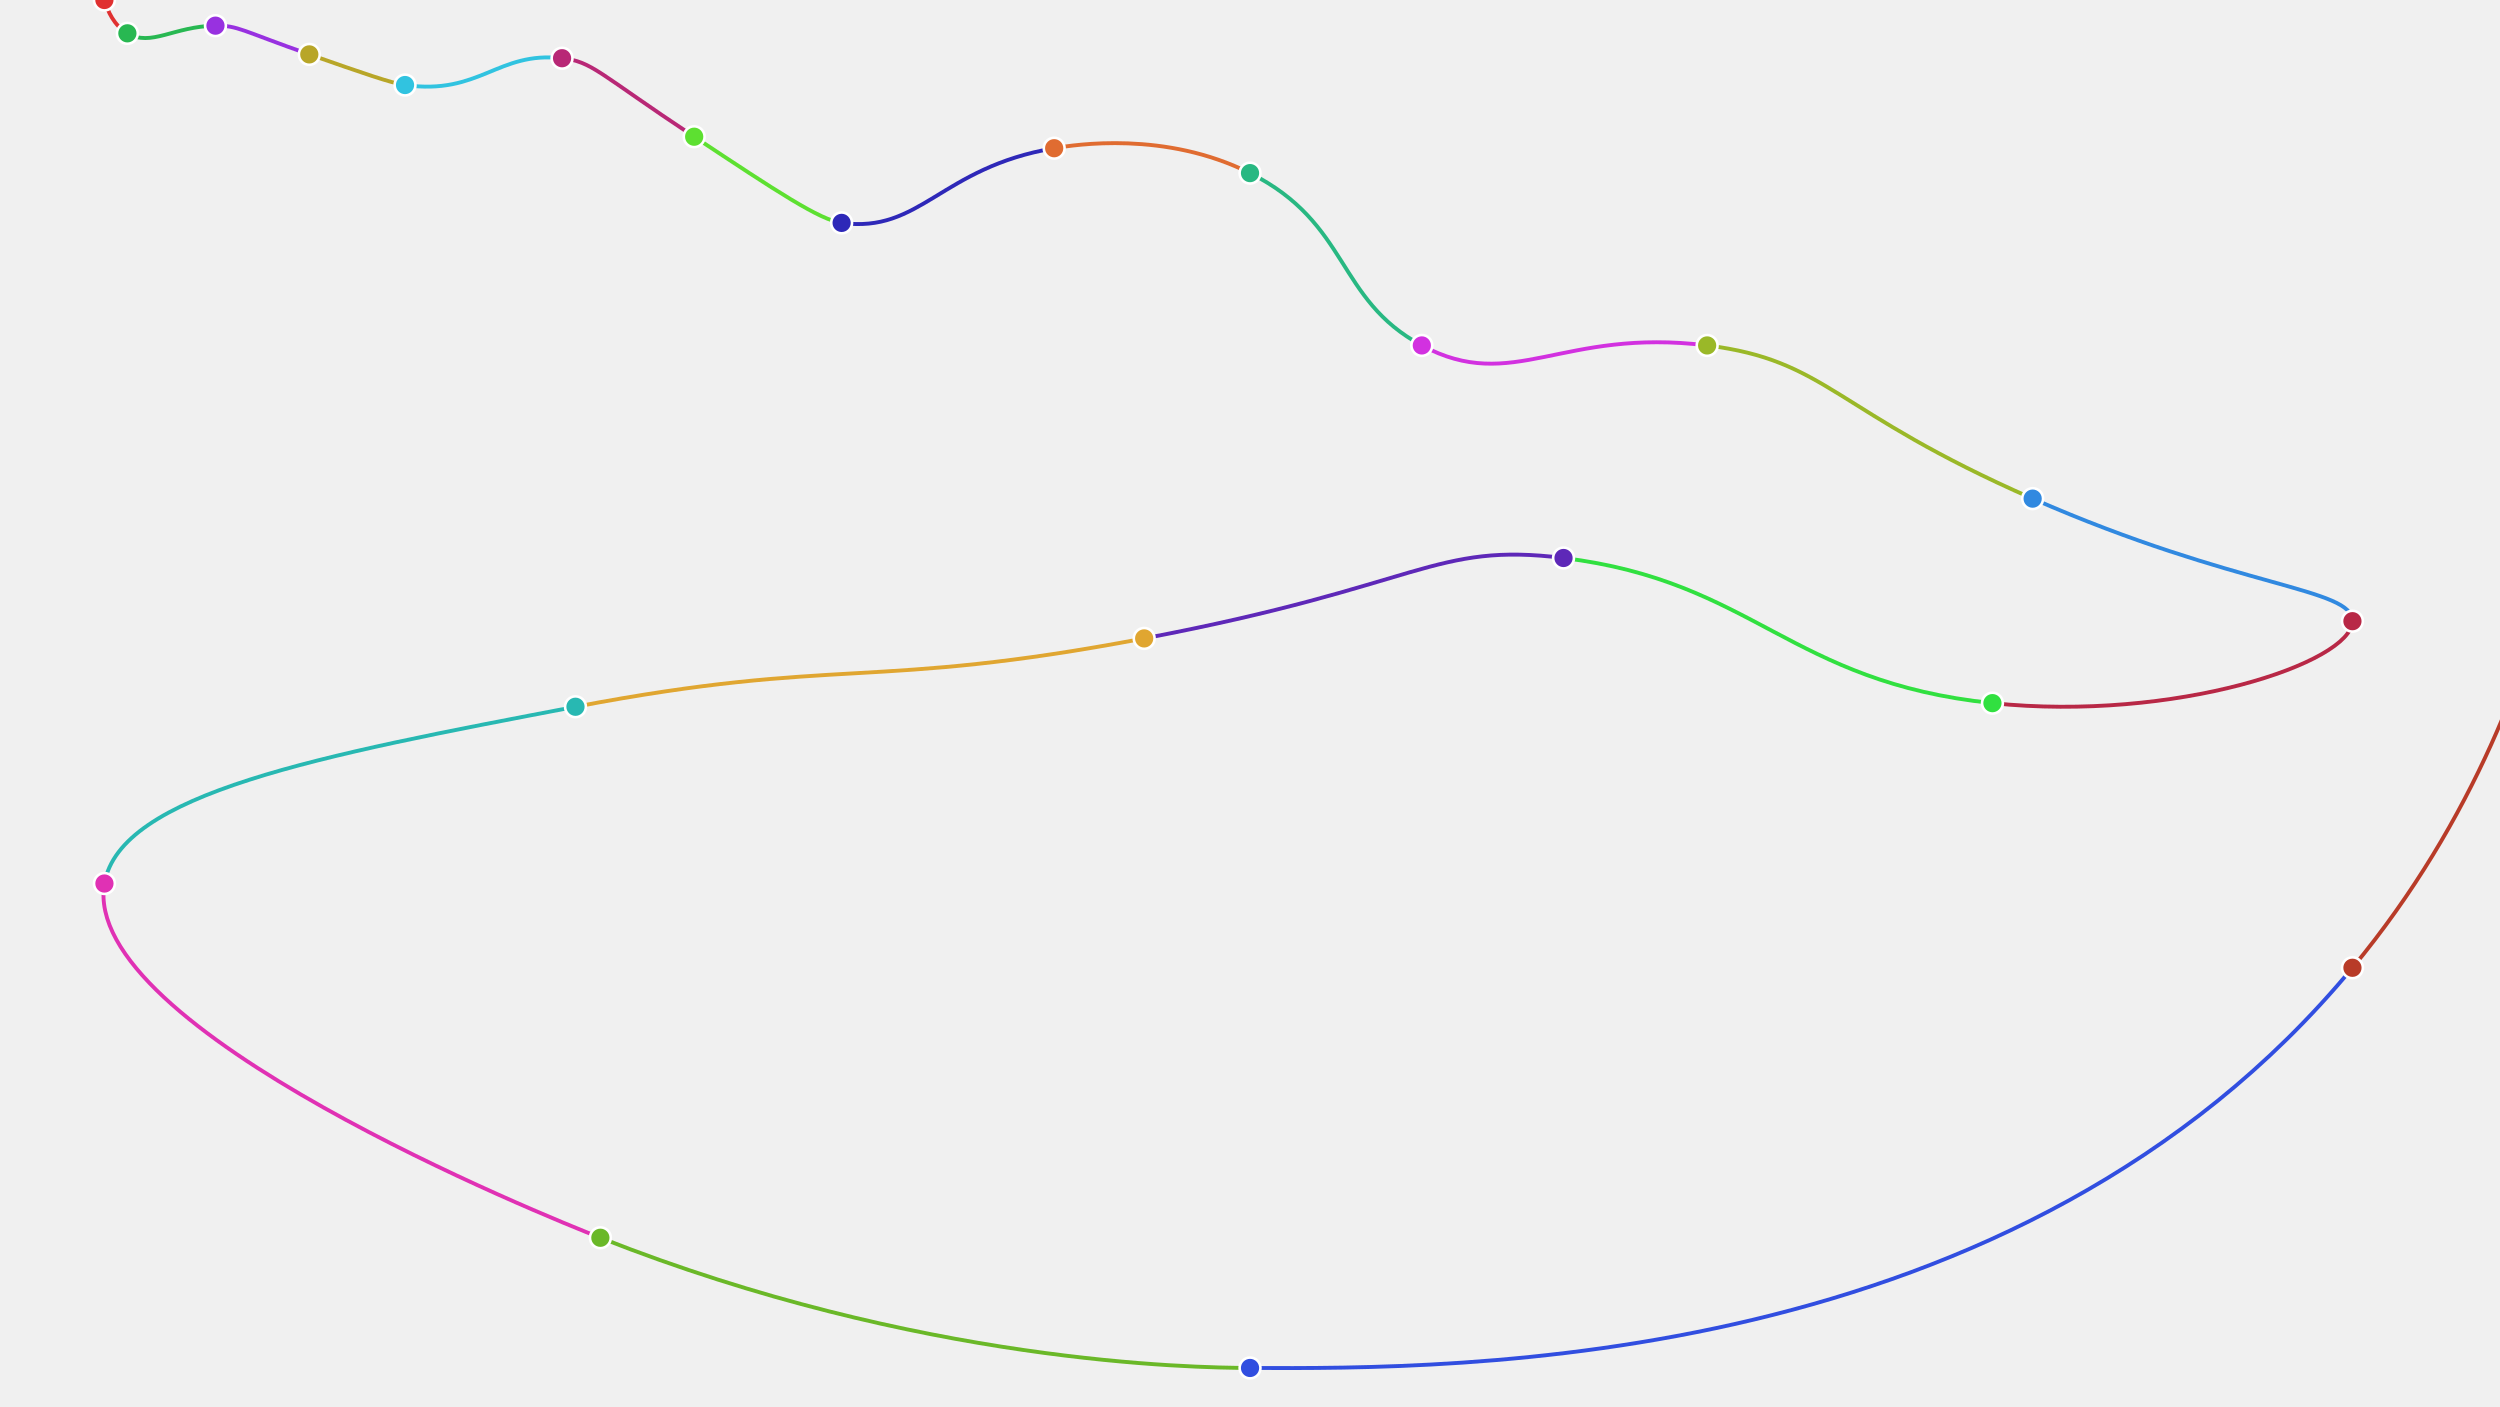
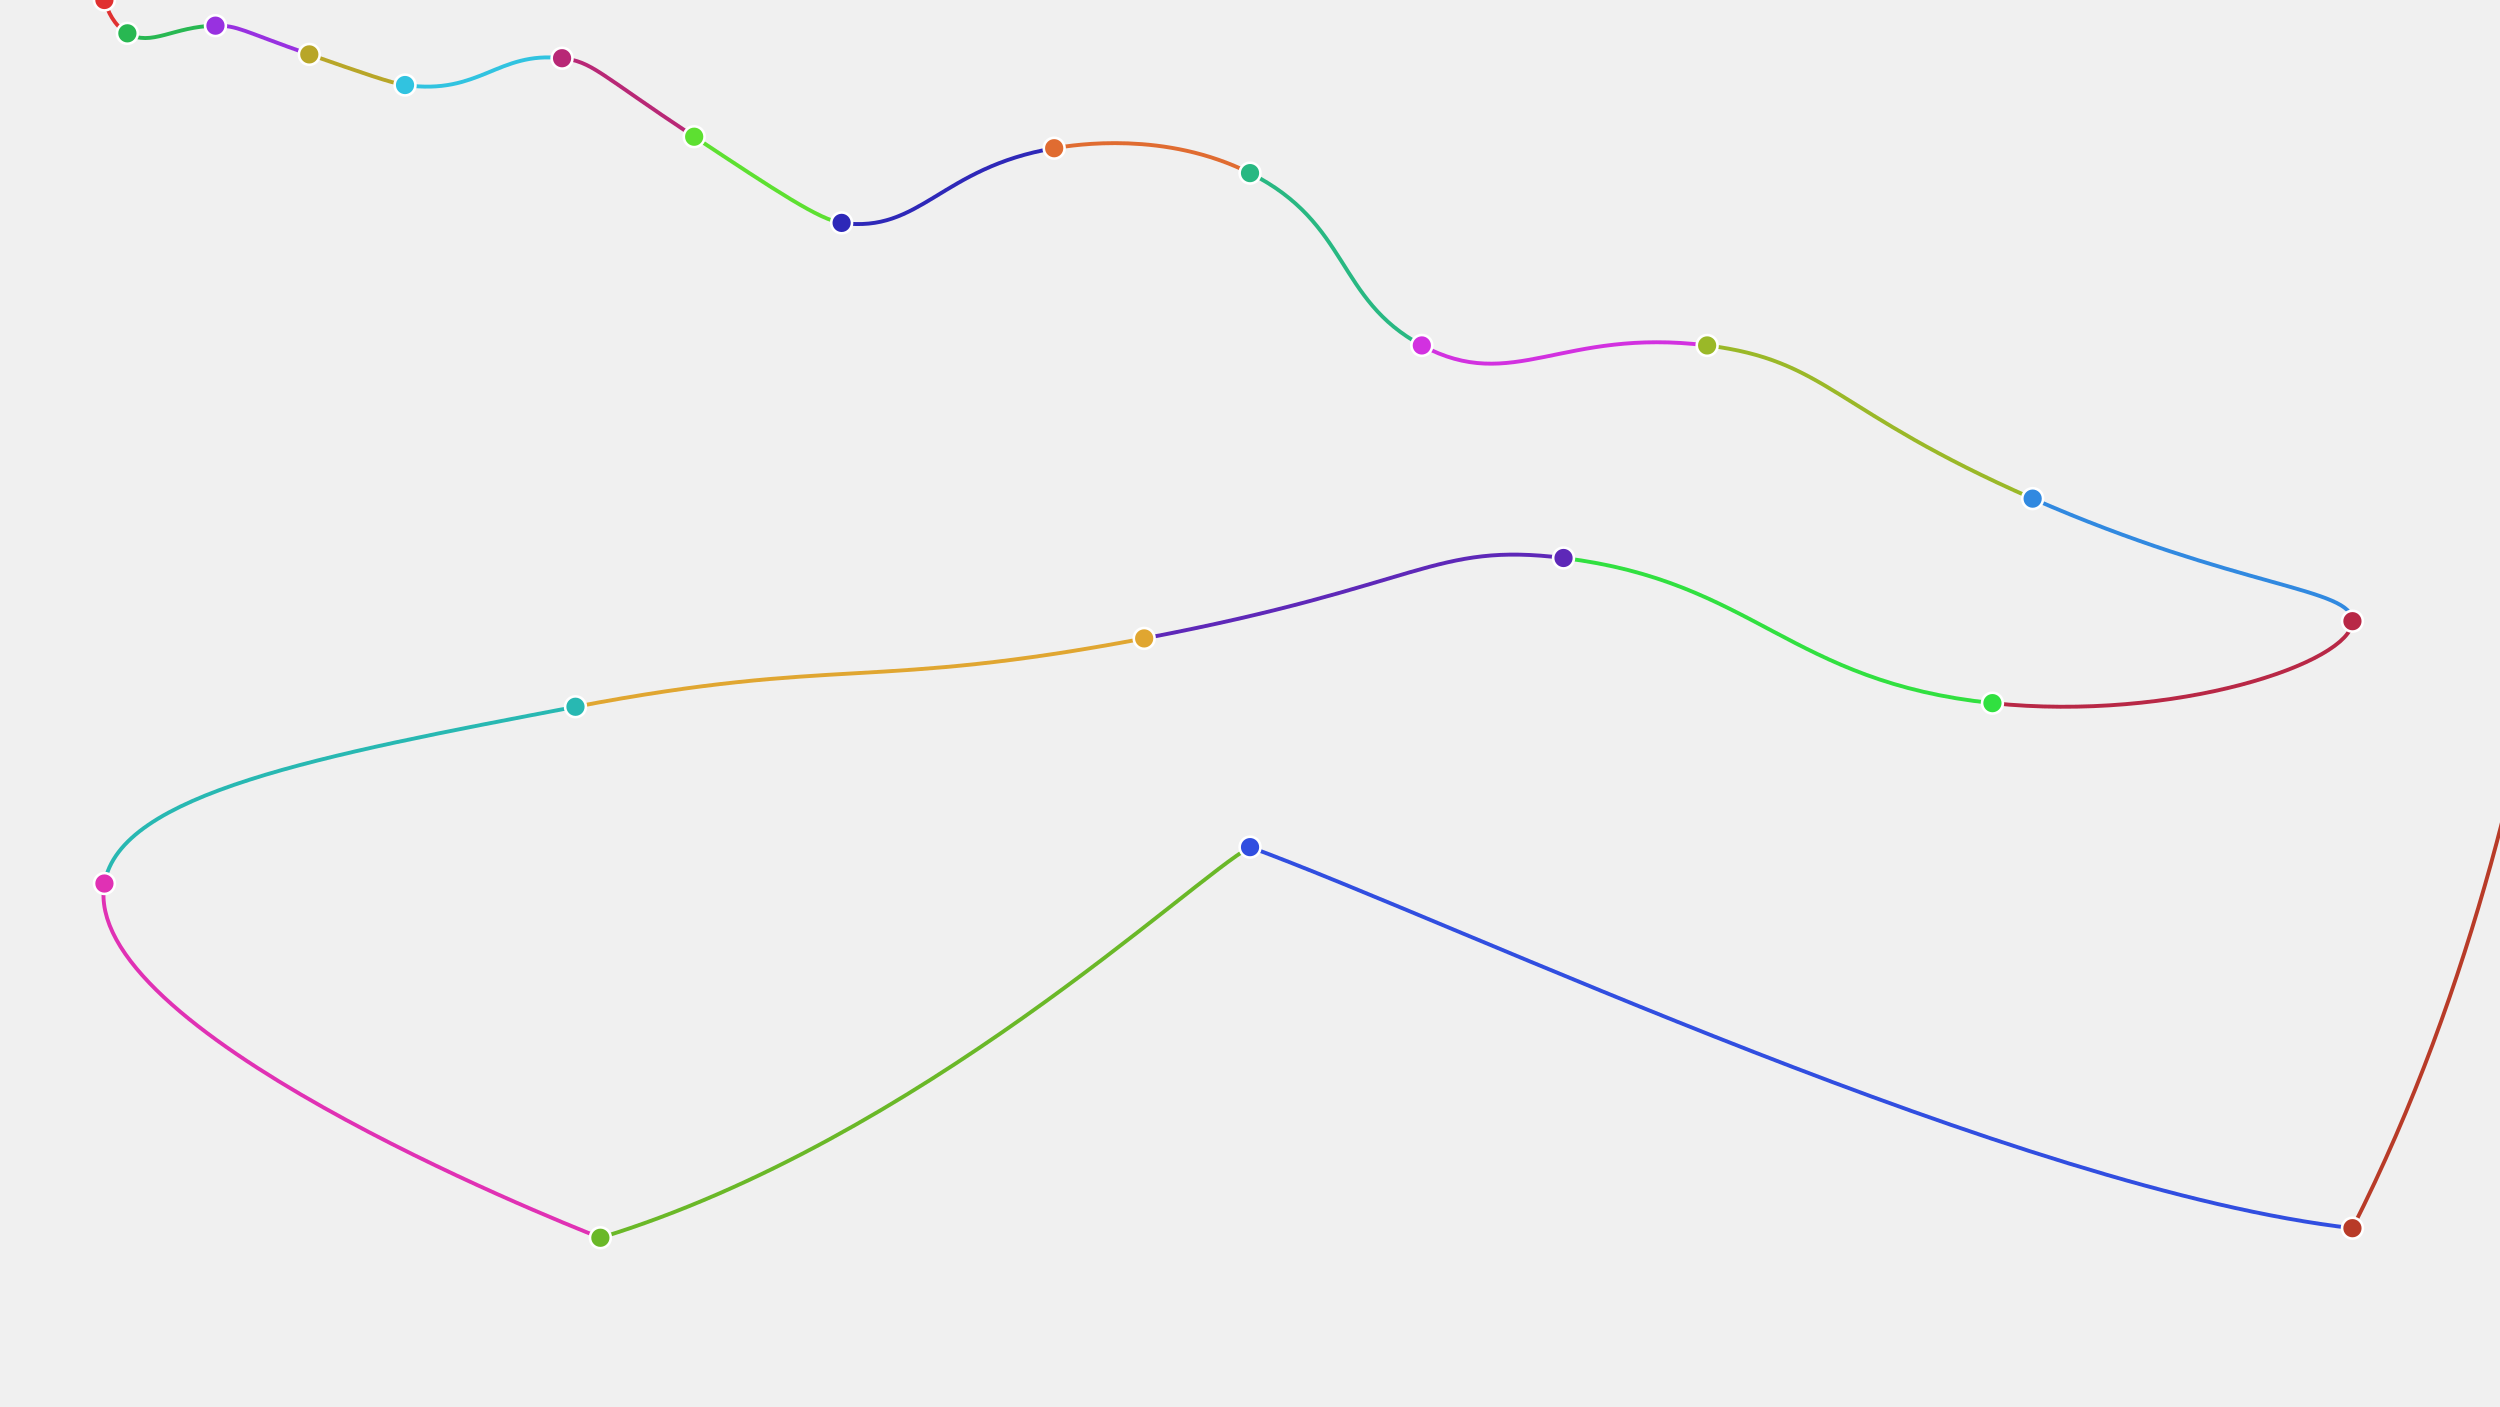
- <svg xmlns="http://www.w3.org/2000/svg" viewBox="0 0 1920 1080" width="1920" height="1080">
-   <g id="segments" fill="none" stroke-width="3" stroke-linecap="butt" stroke-linejoin="round">
-     <path id="segment-00" data-start="stop-00" data-end="stop-01" d="M80.18,0 c2.49 8.48 7.34 19.58 17.65 25.59" stroke="#E03131" />
-     <path id="segment-01" data-start="stop-01" data-end="stop-02" d="M97.83,25.59 c18.27 10.64 35.44 -5.37 67.65 -5.88" stroke="#28B852" />
-     <path id="segment-02" data-start="stop-02" data-end="stop-03" d="M165.48,19.71 c17.12 -0.27 20.78 4.11 72.06 22.06" stroke="#9831E0" />
-     <path id="segment-03" data-start="stop-03" data-end="stop-04" d="M237.54,41.77 c41.99 14.7 62.99 22.04 73.53 23.53" stroke="#B8A628" />
-     <path id="segment-04" data-start="stop-04" data-end="stop-05" d="M311.07,65.3 c57.5 8.11 71 -26.24 120.59 -20.59" stroke="#31C3E0" />
-     <path id="segment-05" data-start="stop-05" data-end="stop-06" d="M431.66,44.71 c23.33 2.66 27.1 11.03 101.47 60.29" stroke="#B82876" />
-     <path id="segment-06" data-start="stop-06" data-end="stop-07" d="M533.13,105 c64.3 42.59 96.44 63.88 113.24 66.18" stroke="#5DE031" />
-     <path id="segment-07" data-start="stop-07" data-end="stop-08" d="M646.37,171.18 c60.81 8.31 75.74 -42.54 163.24 -57.35" stroke="#2E28B8" />
-     <path id="segment-08" data-start="stop-08" data-end="stop-09" d="M809.61,113.83 c16.05 -2.72 85.32 -13.56 150.41 19.12" stroke="#E06C31" />
-     <path id="segment-09" data-start="stop-09" data-end="stop-10" d="M960.02,132.95 c76.97 38.64 65.63 96.73 131.94 132.35" stroke="#28B882" />
-     <path id="segment-10" data-start="stop-10" data-end="stop-11" d="M1091.96,265.3 c69.95 37.58 107.1 -13.89 219.12 0" stroke="#D231E0" />
-     <path id="segment-11" data-start="stop-11" data-end="stop-12" d="M1311.08,265.3 c92.6 11.48 96.2 50.25 250 117.65" stroke="#9AB828" />
-     <path id="segment-12" data-start="stop-12" data-end="stop-13" d="M1561.08,382.95 c158.28 69.36 245.97 68.39 245.59 94.12" stroke="#3189E0" />
-     <path id="segment-13" data-start="stop-13" data-end="stop-14" d="M1806.67,477.07 c-0.47 31.96 -136.42 77.47 -276.47 62.94" stroke="#B82846" />
-     <path id="segment-14" data-start="stop-14" data-end="stop-15" d="M1530.2,540.01 c-156.47 -16.23 -182.72 -93.36 -329.41 -111.47" stroke="#31E040" />
-     <path id="segment-15" data-start="stop-15" data-end="stop-16" d="M1200.79,428.54 c-100.01 -12.35 -107.71 21.05 -322.06 61.76" stroke="#5E28B8" />
-     <path id="segment-16" data-start="stop-16" data-end="stop-17" d="M878.73,490.3 c-210.1 39.91 -233.79 13.82 -436.76 52.49" stroke="#E0A631" />
-     <path id="segment-17" data-start="stop-17" data-end="stop-18" d="M441.97,542.79 c-197.61 37.65 -349.84 66.66 -361.76 135.75" stroke="#28B8B2" />
-     <path id="segment-18" data-start="stop-18" data-end="stop-19" d="M80.21,678.54 c-19.27 111.66 340.38 256.07 380.88 272.06" stroke="#E031B4" />
-     <path id="segment-19" data-start="stop-19" data-end="stop-20" d="M461.09,950.6 c244.91 96.68 454.73 99.8 498.94 100" stroke="#6AB828" />
-     <path id="segment-20" data-start="stop-20" data-end="stop-21" d="M960.03,1050.6 c159.39 0.73 589.79 2.72 846.65 -307.35" stroke="#314EE0" />
-     <path id="segment-21" data-start="stop-21" data-end="stop-22" d="M1806.68,743.25 c95.13 -114.84 136.39 -236.19 155.88 -314.71" stroke="#B83B28" />
+ <svg xmlns="http://www.w3.org/2000/svg" id="Layer_1" version="1.1" viewBox="0 0 1920 1080">
+   <defs>
+     <style>
+       .st0 {
+         fill: #b82846;
+       }
+ 
+       .st0, .st1, .st2, .st3, .st4, .st5, .st6, .st7, .st8, .st9, .st10, .st11, .st12, .st13, .st14, .st15, .st16, .st17, .st18, .st19, .st20, .st21, .st22 {
+         stroke: #fff;
+         stroke-width: 2px;
+       }
+ 
+       .st23 {
+         stroke: #b8a628;
+       }
+ 
+       .st23, .st24, .st25, .st26, .st27, .st28, .st29, .st30, .st31, .st32, .st33, .st34, .st35, .st36, .st37, .st38, .st39, .st40, .st41, .st42, .st43, .st44 {
+         fill: none;
+         stroke-linejoin: round;
+         stroke-width: 3px;
+       }
+ 
+       .st1 {
+         fill: #b83b28;
+       }
+ 
+       .st2 {
+         fill: #e03131;
+       }
+ 
+       .st3 {
+         fill: #e06c31;
+       }
+ 
+       .st24 {
+         stroke: #5e28b8;
+       }
+ 
+       .st25 {
+         stroke: #b82846;
+       }
+ 
+       .st4 {
+         fill: #e0a631;
+       }
+ 
+       .st5 {
+         fill: #28b882;
+       }
+ 
+       .st6 {
+         fill: #31e040;
+       }
+ 
+       .st7 {
+         fill: #6ab828;
+       }
+ 
+       .st8 {
+         fill: #b82876;
+       }
+ 
+       .st9 {
+         fill: #28b8b2;
+       }
+ 
+       .st26 {
+         stroke: #28b8b2;
+       }
+ 
+       .st27 {
+         stroke: #b83b28;
+       }
+ 
+       .st28 {
+         stroke: #9831e0;
+       }
+ 
+       .st29 {
+         stroke: #31c3e0;
+       }
+ 
+       .st30 {
+         stroke: #e0a631;
+       }
+ 
+       .st31 {
+         stroke: #e03131;
+       }
+ 
+       .st32 {
+         stroke: #6ab828;
+       }
+ 
+       .st33 {
+         stroke: #d231e0;
+       }
+ 
+       .st34 {
+         stroke: #28b852;
+       }
+ 
+       .st35 {
+         stroke: #31e040;
+       }
+ 
+       .st10 {
+         fill: #28b852;
+       }
+ 
+       .st11 {
+         fill: #5de031;
+       }
+ 
+       .st12 {
+         fill: #9831e0;
+       }
+ 
+       .st36 {
+         stroke: #3189e0;
+       }
+ 
+       .st13 {
+         fill: #e031b4;
+       }
+ 
+       .st37 {
+         stroke: #e06c31;
+       }
+ 
+       .st38 {
+         stroke: #5de031;
+       }
+ 
+       .st39 {
+         stroke: #e031b4;
+       }
+ 
+       .st40 {
+         stroke: #314ee0;
+       }
+ 
+       .st14 {
+         fill: #2e28b8;
+       }
+ 
+       .st41 {
+         stroke: #2e28b8;
+       }
+ 
+       .st42 {
+         stroke: #9ab828;
+       }
+ 
+       .st15 {
+         fill: #3189e0;
+       }
+ 
+       .st16 {
+         fill: #31c3e0;
+       }
+ 
+       .st17 {
+         fill: #b8a628;
+       }
+ 
+       .st18 {
+         fill: #314ee0;
+       }
+ 
+       .st19 {
+         fill: #9ab828;
+       }
+ 
+       .st20 {
+         fill: #5e28b8;
+       }
+ 
+       .st43 {
+         stroke: #b82876;
+       }
+ 
+       .st21 {
+         fill: #31e07b;
+       }
+ 
+       .st22 {
+         fill: #d231e0;
+       }
+ 
+       .st44 {
+         stroke: #28b882;
+       }
+     </style>
+   </defs>
+   <g id="segments">
+     <path id="segment-00" class="st31" d="M80.18,0c2.49,8.48,7.34,19.58,17.65,25.59" data-end="stop-01" data-start="stop-00" />
+     <path id="segment-01" class="st34" d="M97.83,25.59c18.27,10.64,35.44-5.37,67.65-5.88" data-end="stop-02" data-start="stop-01" />
+     <path id="segment-02" class="st28" d="M165.48,19.71c17.12-.27,20.78,4.11,72.06,22.06" data-end="stop-03" data-start="stop-02" />
+     <path id="segment-03" class="st23" d="M237.54,41.77c41.99,14.7,62.99,22.04,73.53,23.53" data-end="stop-04" data-start="stop-03" />
+     <path id="segment-04" class="st29" d="M311.07,65.3c57.5,8.11,71-26.24,120.59-20.59" data-end="stop-05" data-start="stop-04" />
+     <path id="segment-05" class="st43" d="M431.66,44.71c23.33,2.66,27.1,11.03,101.47,60.29" data-end="stop-06" data-start="stop-05" />
+     <path id="segment-06" class="st38" d="M533.13,105c64.3,42.59,96.44,63.88,113.24,66.18" data-end="stop-07" data-start="stop-06" />
+     <path id="segment-07" class="st41" d="M646.37,171.18c60.81,8.31,75.74-42.54,163.24-57.35" data-end="stop-08" data-start="stop-07" />
+     <path id="segment-08" class="st37" d="M809.61,113.83c16.05-2.72,85.32-13.56,150.41,19.12" data-end="stop-09" data-start="stop-08" />
+     <path id="segment-09" class="st44" d="M960.02,132.95c76.97,38.64,65.63,96.73,131.94,132.35" data-end="stop-10" data-start="stop-09" />
+     <path id="segment-10" class="st33" d="M1091.96,265.3c69.95,37.58,107.1-13.89,219.12,0" data-end="stop-11" data-start="stop-10" />
+     <path id="segment-11" class="st42" d="M1311.08,265.3c92.6,11.48,96.2,50.25,250,117.65" data-end="stop-12" data-start="stop-11" />
+     <path id="segment-12" class="st36" d="M1561.08,382.95c158.28,69.36,245.97,68.39,245.59,94.12" data-end="stop-13" data-start="stop-12" />
+     <path id="segment-13" class="st25" d="M1806.67,477.07c-.47,31.96-136.42,77.47-276.47,62.94" data-end="stop-14" data-start="stop-13" />
+     <path id="segment-14" class="st35" d="M1530.2,540.01c-156.47-16.23-182.72-93.36-329.41-111.47" data-end="stop-15" data-start="stop-14" />
+     <path id="segment-15" class="st24" d="M1200.79,428.54c-100.01-12.35-107.71,21.05-322.06,61.76" data-end="stop-16" data-start="stop-15" />
+     <path id="segment-16" class="st30" d="M878.73,490.3c-210.1,39.91-233.79,13.82-436.76,52.49" data-end="stop-17" data-start="stop-16" />
+     <path id="segment-17" class="st26" d="M441.97,542.79c-197.61,37.65-349.84,66.66-361.76,135.75" data-end="stop-18" data-start="stop-17" />
+     <path id="segment-18" class="st39" d="M80.21,678.54c-19.27,111.66,340.38,256.07,380.88,272.06" data-end="stop-19" data-start="stop-18" />
+     <path id="segment-19" class="st32" d="M461.09,950.6c244.91,-75,454.73,-276,498.94,-300" data-end="stop-20" data-start="stop-19" />
+     <path id="segment-20" class="st40" d="M960.03,650.6c159.39,58.53,589.79,263.38,846.65,292.65" data-end="stop-21" data-start="stop-20" />
+     <path id="segment-21" class="st27" d="M1806.68,943.25c95.13,-187.82,136.39,-386.29,155.88,-514.71" data-end="stop-22" data-start="stop-21" />
  </g>
-   <g id="stops" stroke="#fff" stroke-width="2">
-     <circle id="stop-00" cx="80.18" cy="0" r="8" fill="#E03131" />
-     <circle id="stop-01" cx="97.83" cy="25.59" r="8" fill="#28B852" />
-     <circle id="stop-02" cx="165.48" cy="19.71" r="8" fill="#9831E0" />
-     <circle id="stop-03" cx="237.54" cy="41.77" r="8" fill="#B8A628" />
-     <circle id="stop-04" cx="311.07" cy="65.3" r="8" fill="#31C3E0" />
-     <circle id="stop-05" cx="431.66" cy="44.71" r="8" fill="#B82876" />
-     <circle id="stop-06" cx="533.13" cy="105" r="8" fill="#5DE031" />
-     <circle id="stop-07" cx="646.37" cy="171.18" r="8" fill="#2E28B8" />
-     <circle id="stop-08" cx="809.61" cy="113.83" r="8" fill="#E06C31" />
-     <circle id="stop-09" cx="960.02" cy="132.95" r="8" fill="#28B882" />
-     <circle id="stop-10" cx="1091.96" cy="265.3" r="8" fill="#D231E0" />
-     <circle id="stop-11" cx="1311.08" cy="265.3" r="8" fill="#9AB828" />
-     <circle id="stop-12" cx="1561.08" cy="382.95" r="8" fill="#3189E0" />
-     <circle id="stop-13" cx="1806.67" cy="477.07" r="8" fill="#B82846" />
-     <circle id="stop-14" cx="1530.2" cy="540.01" r="8" fill="#31E040" />
-     <circle id="stop-15" cx="1200.79" cy="428.54" r="8" fill="#5E28B8" />
-     <circle id="stop-16" cx="878.73" cy="490.3" r="8" fill="#E0A631" />
-     <circle id="stop-17" cx="441.97" cy="542.79" r="8" fill="#28B8B2" />
-     <circle id="stop-18" cx="80.21" cy="678.54" r="8" fill="#E031B4" />
-     <circle id="stop-19" cx="461.09" cy="950.6" r="8" fill="#6AB828" />
-     <circle id="stop-20" cx="960.03" cy="1050.6" r="8" fill="#314EE0" />
-     <circle id="stop-21" cx="1806.68" cy="743.25" r="8" fill="#B83B28" />
-     <circle id="stop-22" cx="1962.56" cy="428.54" r="8" fill="#31E07B" />
+   <g id="stops">
+     <circle id="stop-00" class="st2" cx="80.18" cy="0" r="8" />
+     <circle id="stop-01" class="st10" cx="97.83" cy="25.59" r="8" />
+     <circle id="stop-02" class="st12" cx="165.48" cy="19.71" r="8" />
+     <circle id="stop-03" class="st17" cx="237.54" cy="41.77" r="8" />
+     <circle id="stop-04" class="st16" cx="311.07" cy="65.3" r="8" />
+     <circle id="stop-05" class="st8" cx="431.66" cy="44.71" r="8" />
+     <circle id="stop-06" class="st11" cx="533.13" cy="105" r="8" />
+     <circle id="stop-07" class="st14" cx="646.37" cy="171.18" r="8" />
+     <circle id="stop-08" class="st3" cx="809.61" cy="113.83" r="8" />
+     <circle id="stop-09" class="st5" cx="960.02" cy="132.95" r="8" />
+     <circle id="stop-10" class="st22" cx="1091.96" cy="265.3" r="8" />
+     <circle id="stop-11" class="st19" cx="1311.08" cy="265.3" r="8" />
+     <circle id="stop-12" class="st15" cx="1561.08" cy="382.95" r="8" />
+     <circle id="stop-13" class="st0" cx="1806.67" cy="477.07" r="8" />
+     <circle id="stop-14" class="st6" cx="1530.2" cy="540.01" r="8" />
+     <circle id="stop-15" class="st20" cx="1200.79" cy="428.54" r="8" />
+     <circle id="stop-16" class="st4" cx="878.73" cy="490.3" r="8" />
+     <circle id="stop-17" class="st9" cx="441.97" cy="542.79" r="8" />
+     <circle id="stop-18" class="st13" cx="80.21" cy="678.54" r="8" />
+     <circle id="stop-19" class="st7" cx="461.09" cy="950.6" r="8" />
+     <circle id="stop-20" class="st18" cx="960.03" cy="650.6" r="8" />
+     <circle id="stop-21" class="st1" cx="1806.68" cy="943.25" r="8" />
+     <circle id="stop-22" class="st21" cx="2062.56" cy="828.54" r="8" />
  </g>
</svg>
